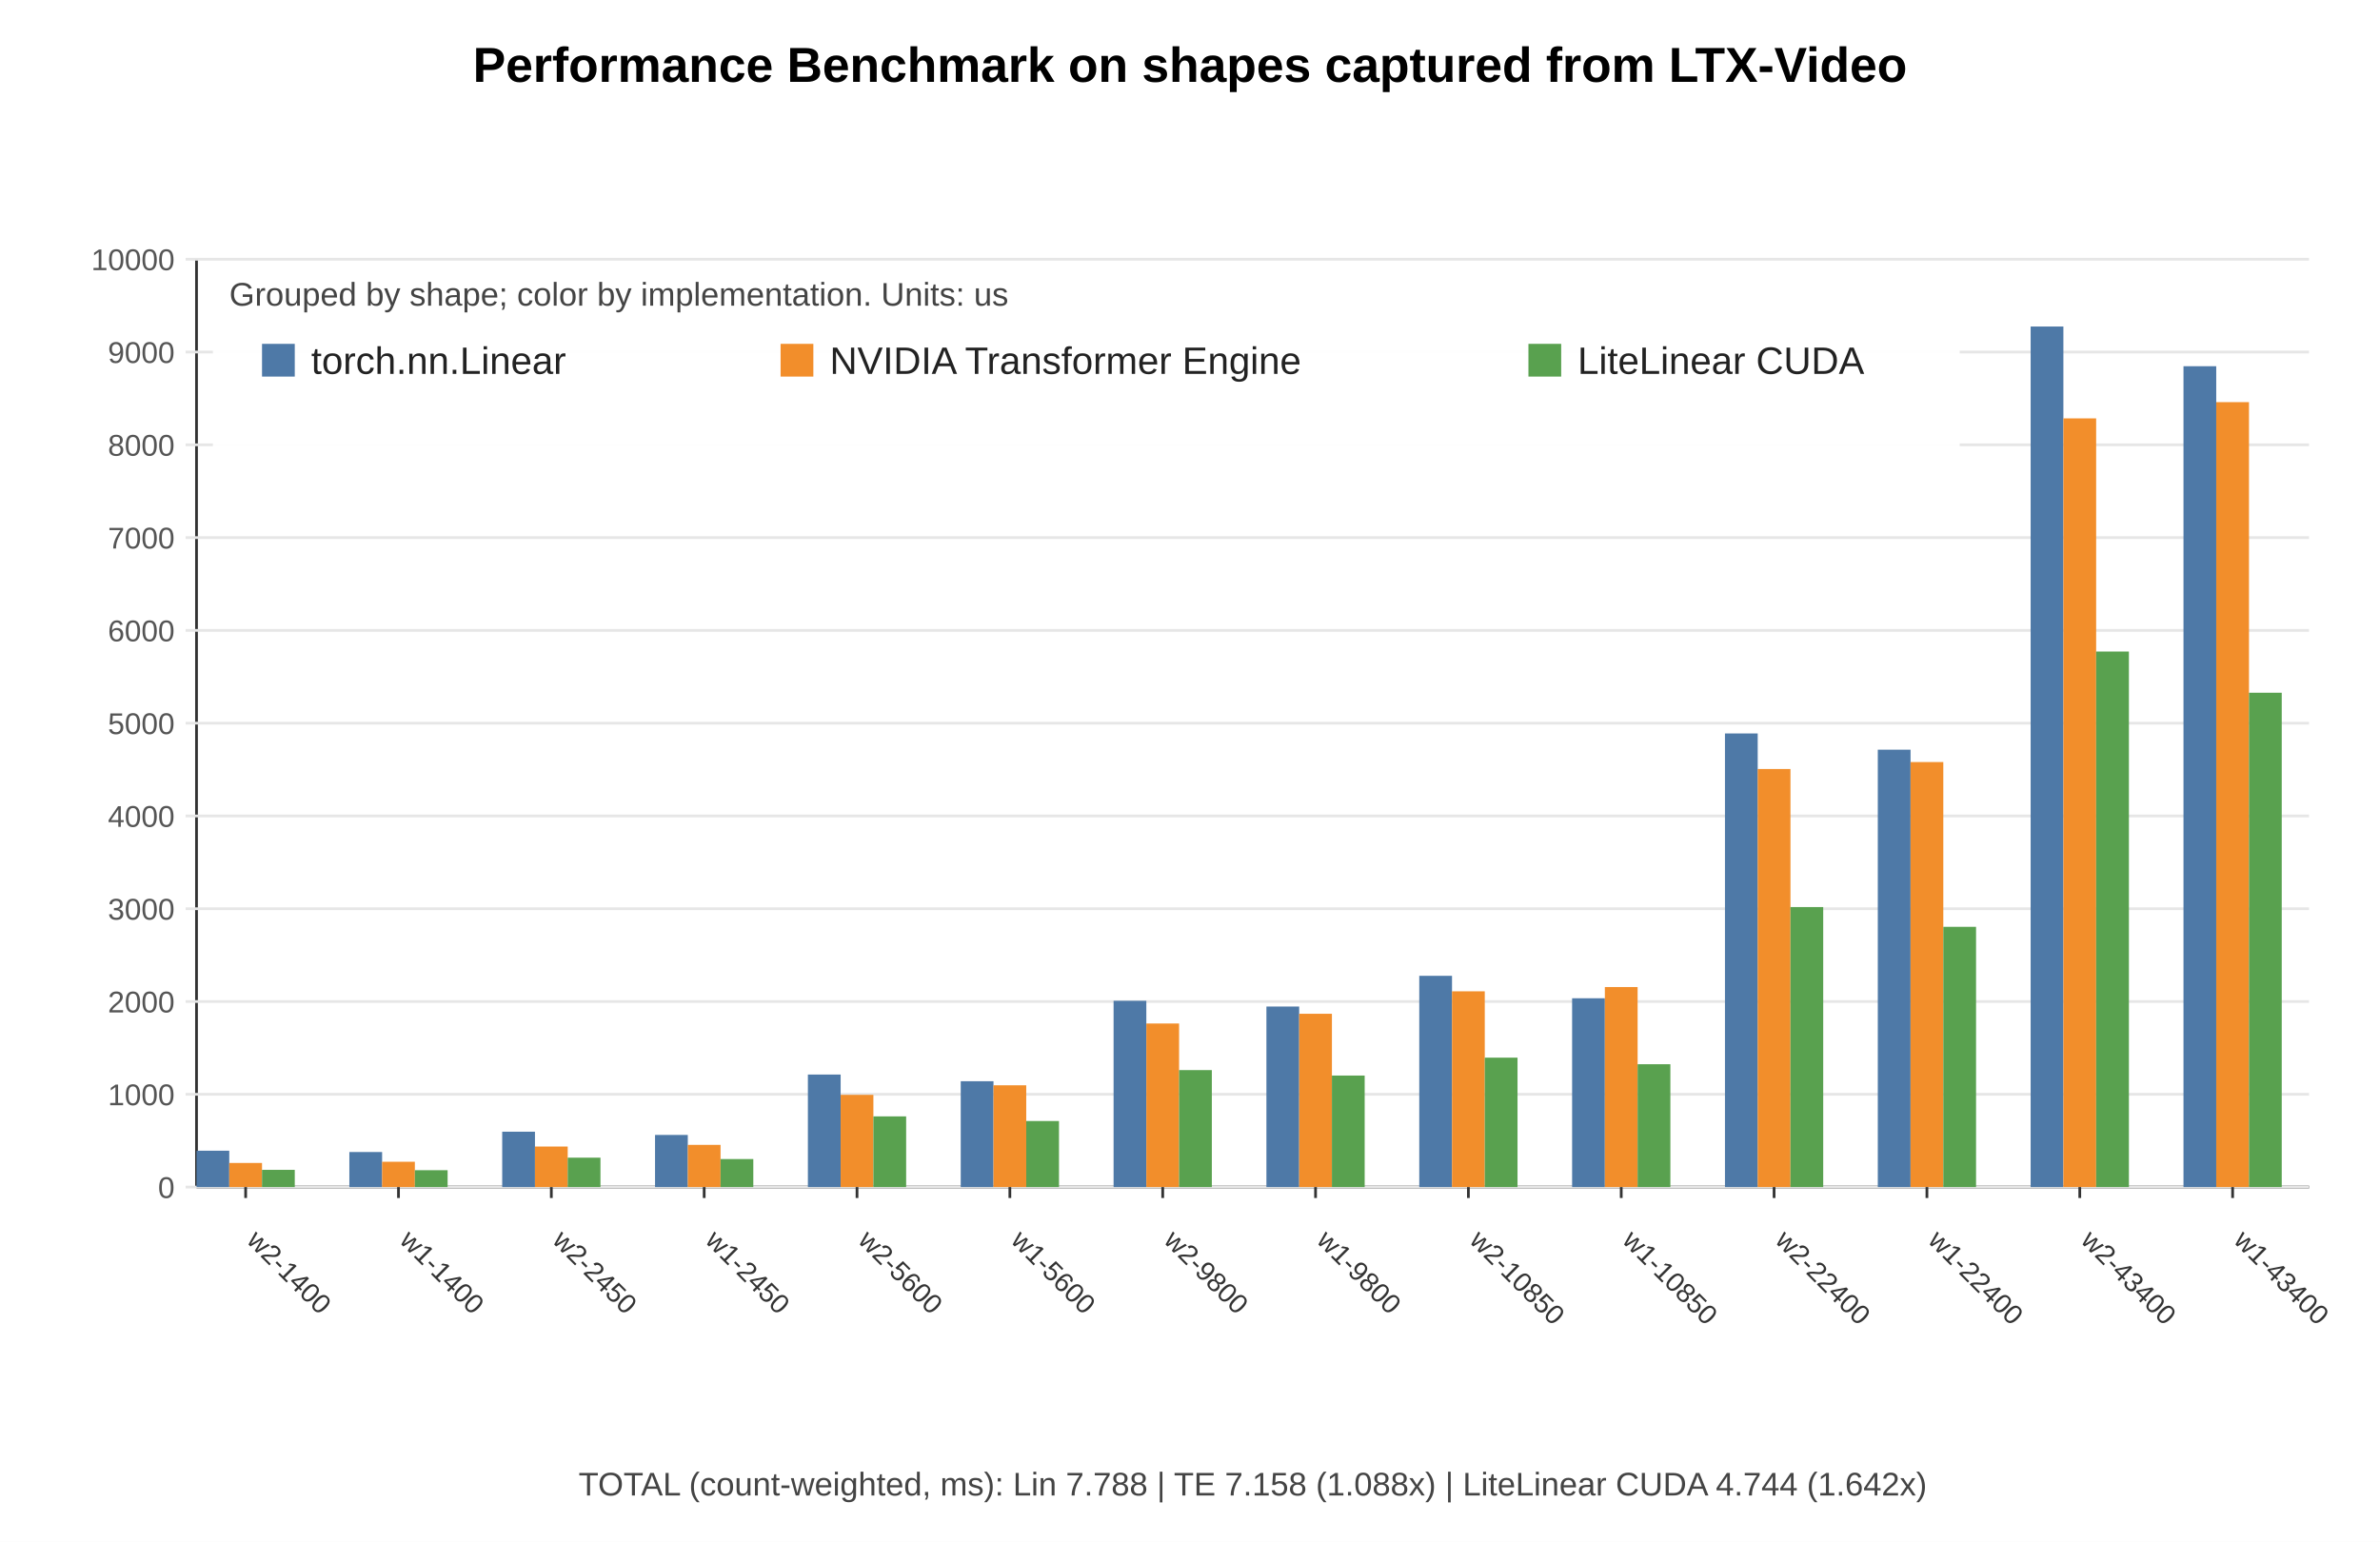
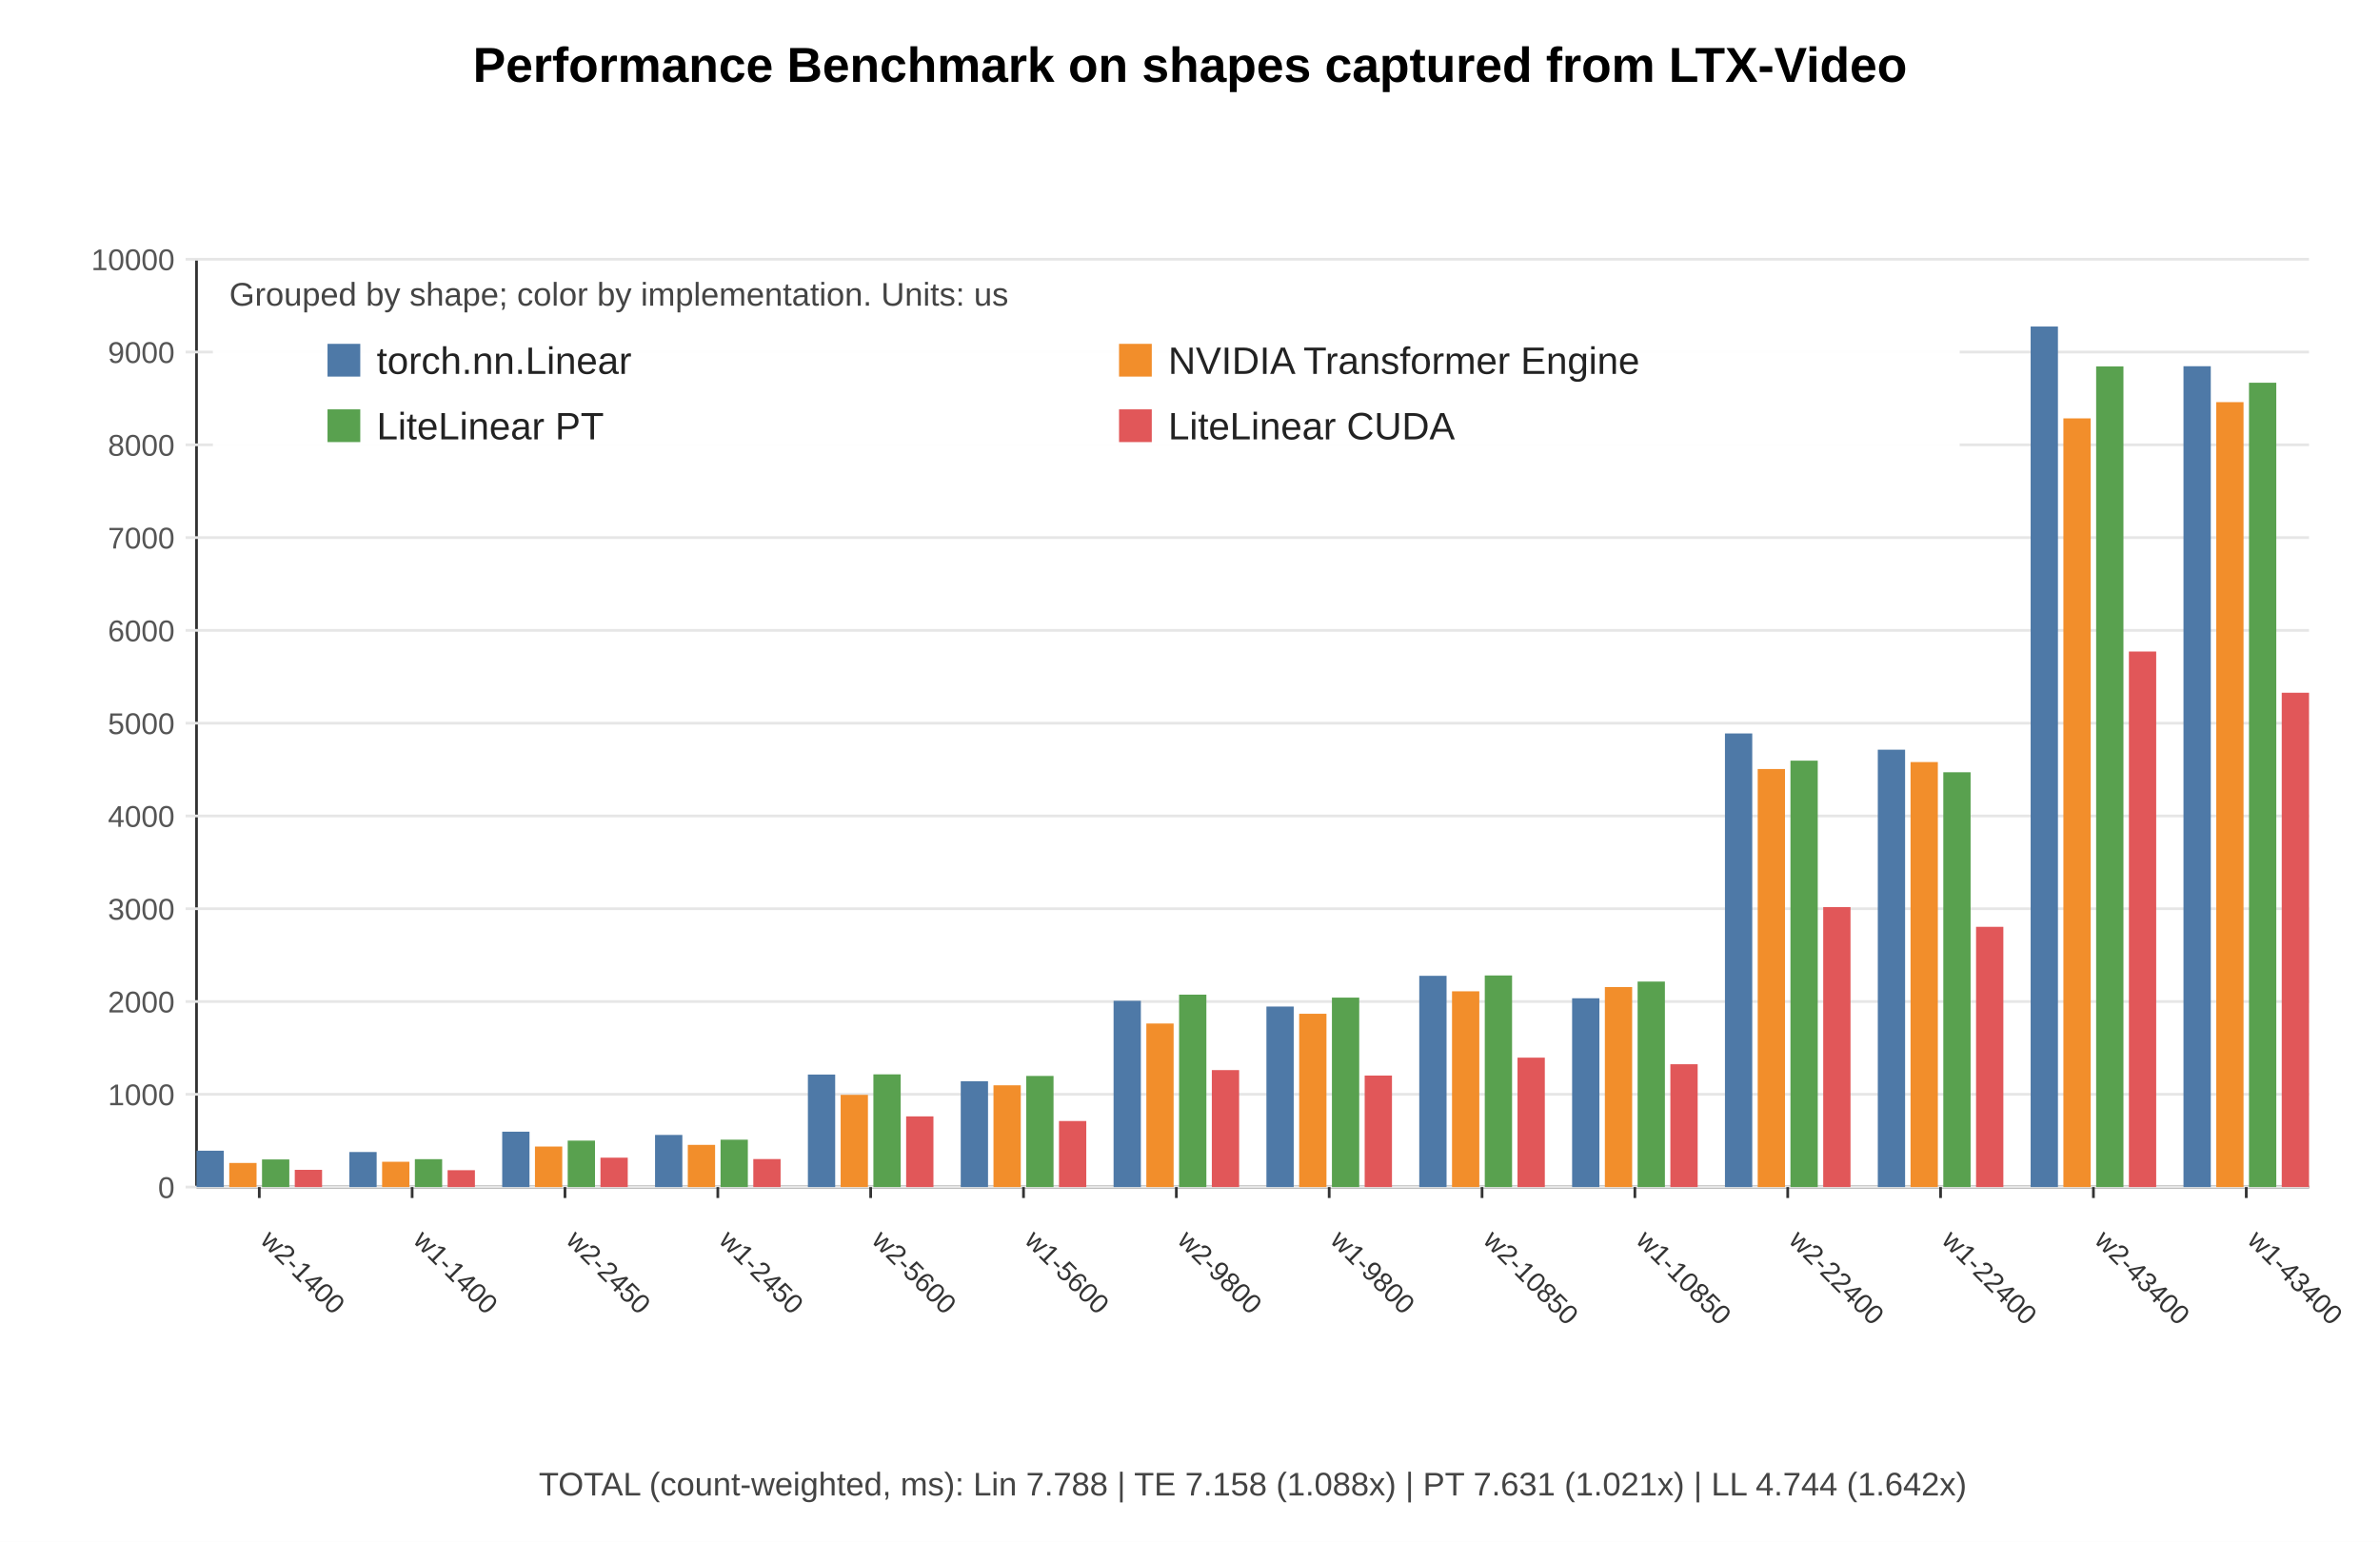
<svg xmlns="http://www.w3.org/2000/svg" width="872" height="565" viewBox="0 0 872 565" role="img" aria-labelledby="title desc">
  <rect width="100%" height="100%" fill="white" />
  <text x="436.0" y="30" text-anchor="middle" font-family="Arial, sans-serif" font-size="18" font-weight="600">Performance Benchmark on shapes captured from LTX-Video</text>
  <line x1="72" y1="95" x2="72" y2="435" stroke="#333" stroke-width="1" />
  <line x1="72" y1="435" x2="846" y2="435" stroke="#333" stroke-width="1" />
  <line x1="68" y1="435.00" x2="846" y2="435.00" stroke="#e6e6e6" stroke-width="1" />
  <text x="64" y="439.00" text-anchor="end" font-family="Arial, sans-serif" font-size="11" fill="#555">0</text>
  <line x1="68" y1="401.00" x2="846" y2="401.00" stroke="#e6e6e6" stroke-width="1" />
  <text x="64" y="405.00" text-anchor="end" font-family="Arial, sans-serif" font-size="11" fill="#555">1000</text>
  <line x1="68" y1="367.00" x2="846" y2="367.00" stroke="#e6e6e6" stroke-width="1" />
  <text x="64" y="371.00" text-anchor="end" font-family="Arial, sans-serif" font-size="11" fill="#555">2000</text>
  <line x1="68" y1="333.00" x2="846" y2="333.00" stroke="#e6e6e6" stroke-width="1" />
  <text x="64" y="337.00" text-anchor="end" font-family="Arial, sans-serif" font-size="11" fill="#555">3000</text>
  <line x1="68" y1="299.00" x2="846" y2="299.00" stroke="#e6e6e6" stroke-width="1" />
  <text x="64" y="303.00" text-anchor="end" font-family="Arial, sans-serif" font-size="11" fill="#555">4000</text>
  <line x1="68" y1="265.00" x2="846" y2="265.00" stroke="#e6e6e6" stroke-width="1" />
  <text x="64" y="269.00" text-anchor="end" font-family="Arial, sans-serif" font-size="11" fill="#555">5000</text>
  <line x1="68" y1="231.00" x2="846" y2="231.00" stroke="#e6e6e6" stroke-width="1" />
  <text x="64" y="235.00" text-anchor="end" font-family="Arial, sans-serif" font-size="11" fill="#555">6000</text>
  <line x1="68" y1="197.00" x2="846" y2="197.00" stroke="#e6e6e6" stroke-width="1" />
  <text x="64" y="201.00" text-anchor="end" font-family="Arial, sans-serif" font-size="11" fill="#555">7000</text>
  <line x1="68" y1="163.00" x2="846" y2="163.00" stroke="#e6e6e6" stroke-width="1" />
  <text x="64" y="167.00" text-anchor="end" font-family="Arial, sans-serif" font-size="11" fill="#555">8000</text>
  <line x1="68" y1="129.00" x2="846" y2="129.00" stroke="#e6e6e6" stroke-width="1" />
  <text x="64" y="133.00" text-anchor="end" font-family="Arial, sans-serif" font-size="11" fill="#555">9000</text>
  <line x1="68" y1="95.00" x2="846" y2="95.00" stroke="#e6e6e6" stroke-width="1" />
  <text x="64" y="99.00" text-anchor="end" font-family="Arial, sans-serif" font-size="11" fill="#555">10000</text>
-   <rect x="72.00" y="421.67" width="12" height="13.33" fill="#4e79a7" />
-   <rect x="84.00" y="426.16" width="12" height="8.84" fill="#f28e2b" />
-   <rect x="96.00" y="428.68" width="12" height="6.32" fill="#59a14f" />
-   <line x1="90.00" y1="435" x2="90.00" y2="439" stroke="#333" stroke-width="1" />
-   <text transform="translate(90.00,455) rotate(45)" text-anchor="start" font-family="Arial, sans-serif" font-size="10" fill="#333">w2-1400</text>
-   <rect x="128.00" y="422.15" width="12" height="12.85" fill="#4e79a7" />
-   <rect x="140.00" y="425.72" width="12" height="9.28" fill="#f28e2b" />
-   <rect x="152.00" y="428.81" width="12" height="6.19" fill="#59a14f" />
-   <line x1="146.00" y1="435" x2="146.00" y2="439" stroke="#333" stroke-width="1" />
-   <text transform="translate(146.00,455) rotate(45)" text-anchor="start" font-family="Arial, sans-serif" font-size="10" fill="#333">w1-1400</text>
-   <rect x="184.00" y="414.70" width="12" height="20.30" fill="#4e79a7" />
-   <rect x="196.00" y="420.14" width="12" height="14.86" fill="#f28e2b" />
-   <rect x="208.00" y="424.22" width="12" height="10.78" fill="#59a14f" />
-   <line x1="202.00" y1="435" x2="202.00" y2="439" stroke="#333" stroke-width="1" />
-   <text transform="translate(202.00,455) rotate(45)" text-anchor="start" font-family="Arial, sans-serif" font-size="10" fill="#333">w2-2450</text>
-   <rect x="240.00" y="415.89" width="12" height="19.11" fill="#4e79a7" />
-   <rect x="252.00" y="419.53" width="12" height="15.47" fill="#f28e2b" />
-   <rect x="264.00" y="424.73" width="12" height="10.27" fill="#59a14f" />
-   <line x1="258.00" y1="435" x2="258.00" y2="439" stroke="#333" stroke-width="1" />
-   <text transform="translate(258.00,455) rotate(45)" text-anchor="start" font-family="Arial, sans-serif" font-size="10" fill="#333">w1-2450</text>
-   <rect x="296.00" y="393.76" width="12" height="41.24" fill="#4e79a7" />
-   <rect x="308.00" y="401.20" width="12" height="33.80" fill="#f28e2b" />
-   <rect x="320.00" y="409.09" width="12" height="25.91" fill="#59a14f" />
-   <line x1="314.00" y1="435" x2="314.00" y2="439" stroke="#333" stroke-width="1" />
-   <text transform="translate(314.00,455) rotate(45)" text-anchor="start" font-family="Arial, sans-serif" font-size="10" fill="#333">w2-5600</text>
-   <rect x="352.00" y="396.21" width="12" height="38.79" fill="#4e79a7" />
-   <rect x="364.00" y="397.70" width="12" height="37.30" fill="#f28e2b" />
-   <rect x="376.00" y="410.79" width="12" height="24.21" fill="#59a14f" />
-   <line x1="370.00" y1="435" x2="370.00" y2="439" stroke="#333" stroke-width="1" />
-   <text transform="translate(370.00,455) rotate(45)" text-anchor="start" font-family="Arial, sans-serif" font-size="10" fill="#333">w1-5600</text>
-   <rect x="408.00" y="366.73" width="12" height="68.27" fill="#4e79a7" />
-   <rect x="420.00" y="375.06" width="12" height="59.94" fill="#f28e2b" />
-   <rect x="432.00" y="392.13" width="12" height="42.87" fill="#59a14f" />
-   <line x1="426.00" y1="435" x2="426.00" y2="439" stroke="#333" stroke-width="1" />
-   <text transform="translate(426.00,455) rotate(45)" text-anchor="start" font-family="Arial, sans-serif" font-size="10" fill="#333">w2-9800</text>
-   <rect x="464.00" y="368.84" width="12" height="66.16" fill="#4e79a7" />
-   <rect x="476.00" y="371.49" width="12" height="63.51" fill="#f28e2b" />
-   <rect x="488.00" y="394.13" width="12" height="40.87" fill="#59a14f" />
-   <line x1="482.00" y1="435" x2="482.00" y2="439" stroke="#333" stroke-width="1" />
-   <text transform="translate(482.00,455) rotate(45)" text-anchor="start" font-family="Arial, sans-serif" font-size="10" fill="#333">w1-9800</text>
-   <rect x="520.00" y="357.58" width="12" height="77.42" fill="#4e79a7" />
-   <rect x="532.00" y="363.26" width="12" height="71.74" fill="#f28e2b" />
-   <rect x="544.00" y="387.57" width="12" height="47.43" fill="#59a14f" />
-   <line x1="538.00" y1="435" x2="538.00" y2="439" stroke="#333" stroke-width="1" />
-   <text transform="translate(538.00,455) rotate(45)" text-anchor="start" font-family="Arial, sans-serif" font-size="10" fill="#333">w2-10850</text>
-   <rect x="576.00" y="365.81" width="12" height="69.19" fill="#4e79a7" />
-   <rect x="588.00" y="361.70" width="12" height="73.30" fill="#f28e2b" />
-   <rect x="600.00" y="389.98" width="12" height="45.02" fill="#59a14f" />
-   <line x1="594.00" y1="435" x2="594.00" y2="439" stroke="#333" stroke-width="1" />
-   <text transform="translate(594.00,455) rotate(45)" text-anchor="start" font-family="Arial, sans-serif" font-size="10" fill="#333">w1-10850</text>
-   <rect x="632.00" y="268.77" width="12" height="166.23" fill="#4e79a7" />
-   <rect x="644.00" y="281.80" width="12" height="153.20" fill="#f28e2b" />
-   <rect x="656.00" y="332.39" width="12" height="102.61" fill="#59a14f" />
-   <line x1="650.00" y1="435" x2="650.00" y2="439" stroke="#333" stroke-width="1" />
-   <text transform="translate(650.00,455) rotate(45)" text-anchor="start" font-family="Arial, sans-serif" font-size="10" fill="#333">w2-22400</text>
-   <rect x="688.00" y="274.72" width="12" height="160.28" fill="#4e79a7" />
-   <rect x="700.00" y="279.25" width="12" height="155.75" fill="#f28e2b" />
-   <rect x="712.00" y="339.63" width="12" height="95.37" fill="#59a14f" />
-   <line x1="706.00" y1="435" x2="706.00" y2="439" stroke="#333" stroke-width="1" />
-   <text transform="translate(706.00,455) rotate(45)" text-anchor="start" font-family="Arial, sans-serif" font-size="10" fill="#333">w1-22400</text>
-   <rect x="744.00" y="119.65" width="12" height="315.35" fill="#4e79a7" />
-   <rect x="756.00" y="153.31" width="12" height="281.69" fill="#f28e2b" />
-   <rect x="768.00" y="238.75" width="12" height="196.25" fill="#59a14f" />
-   <line x1="762.00" y1="435" x2="762.00" y2="439" stroke="#333" stroke-width="1" />
-   <text transform="translate(762.00,455) rotate(45)" text-anchor="start" font-family="Arial, sans-serif" font-size="10" fill="#333">w2-43400</text>
-   <rect x="800.00" y="134.20" width="12" height="300.80" fill="#4e79a7" />
-   <rect x="812.00" y="147.36" width="12" height="287.64" fill="#f28e2b" />
-   <rect x="824.00" y="253.85" width="12" height="181.15" fill="#59a14f" />
-   <line x1="818.00" y1="435" x2="818.00" y2="439" stroke="#333" stroke-width="1" />
-   <text transform="translate(818.00,455) rotate(45)" text-anchor="start" font-family="Arial, sans-serif" font-size="10" fill="#333">w1-43400</text>
+   <rect x="72.00" y="421.67" width="10" height="13.33" fill="#4e79a7" />
+   <rect x="84.00" y="426.16" width="10" height="8.84" fill="#f28e2b" />
+   <rect x="96.00" y="424.87" width="10" height="10.13" fill="#59a14f" />
+   <rect x="108.00" y="428.68" width="10" height="6.32" fill="#e15759" />
+   <line x1="95.00" y1="435" x2="95.00" y2="439" stroke="#333" stroke-width="1" />
+   <text transform="translate(95.00,455) rotate(45)" text-anchor="start" font-family="Arial, sans-serif" font-size="10" fill="#333">w2-1400</text>
+   <rect x="128.00" y="422.15" width="10" height="12.85" fill="#4e79a7" />
+   <rect x="140.00" y="425.72" width="10" height="9.28" fill="#f28e2b" />
+   <rect x="152.00" y="424.77" width="10" height="10.23" fill="#59a14f" />
+   <rect x="164.00" y="428.81" width="10" height="6.19" fill="#e15759" />
+   <line x1="151.00" y1="435" x2="151.00" y2="439" stroke="#333" stroke-width="1" />
+   <text transform="translate(151.00,455) rotate(45)" text-anchor="start" font-family="Arial, sans-serif" font-size="10" fill="#333">w1-1400</text>
+   <rect x="184.00" y="414.70" width="10" height="20.30" fill="#4e79a7" />
+   <rect x="196.00" y="420.14" width="10" height="14.86" fill="#f28e2b" />
+   <rect x="208.00" y="417.97" width="10" height="17.03" fill="#59a14f" />
+   <rect x="220.00" y="424.22" width="10" height="10.78" fill="#e15759" />
+   <line x1="207.00" y1="435" x2="207.00" y2="439" stroke="#333" stroke-width="1" />
+   <text transform="translate(207.00,455) rotate(45)" text-anchor="start" font-family="Arial, sans-serif" font-size="10" fill="#333">w2-2450</text>
+   <rect x="240.00" y="415.89" width="10" height="19.11" fill="#4e79a7" />
+   <rect x="252.00" y="419.53" width="10" height="15.47" fill="#f28e2b" />
+   <rect x="264.00" y="417.63" width="10" height="17.37" fill="#59a14f" />
+   <rect x="276.00" y="424.73" width="10" height="10.27" fill="#e15759" />
+   <line x1="263.00" y1="435" x2="263.00" y2="439" stroke="#333" stroke-width="1" />
+   <text transform="translate(263.00,455) rotate(45)" text-anchor="start" font-family="Arial, sans-serif" font-size="10" fill="#333">w1-2450</text>
+   <rect x="296.00" y="393.76" width="10" height="41.24" fill="#4e79a7" />
+   <rect x="308.00" y="401.20" width="10" height="33.80" fill="#f28e2b" />
+   <rect x="320.00" y="393.69" width="10" height="41.31" fill="#59a14f" />
+   <rect x="332.00" y="409.09" width="10" height="25.91" fill="#e15759" />
+   <line x1="319.00" y1="435" x2="319.00" y2="439" stroke="#333" stroke-width="1" />
+   <text transform="translate(319.00,455) rotate(45)" text-anchor="start" font-family="Arial, sans-serif" font-size="10" fill="#333">w2-5600</text>
+   <rect x="352.00" y="396.21" width="10" height="38.79" fill="#4e79a7" />
+   <rect x="364.00" y="397.70" width="10" height="37.30" fill="#f28e2b" />
+   <rect x="376.00" y="394.27" width="10" height="40.73" fill="#59a14f" />
+   <rect x="388.00" y="410.79" width="10" height="24.21" fill="#e15759" />
+   <line x1="375.00" y1="435" x2="375.00" y2="439" stroke="#333" stroke-width="1" />
+   <text transform="translate(375.00,455) rotate(45)" text-anchor="start" font-family="Arial, sans-serif" font-size="10" fill="#333">w1-5600</text>
+   <rect x="408.00" y="366.73" width="10" height="68.27" fill="#4e79a7" />
+   <rect x="420.00" y="375.06" width="10" height="59.94" fill="#f28e2b" />
+   <rect x="432.00" y="364.48" width="10" height="70.52" fill="#59a14f" />
+   <rect x="444.00" y="392.13" width="10" height="42.87" fill="#e15759" />
+   <line x1="431.00" y1="435" x2="431.00" y2="439" stroke="#333" stroke-width="1" />
+   <text transform="translate(431.00,455) rotate(45)" text-anchor="start" font-family="Arial, sans-serif" font-size="10" fill="#333">w2-9800</text>
+   <rect x="464.00" y="368.84" width="10" height="66.16" fill="#4e79a7" />
+   <rect x="476.00" y="371.49" width="10" height="63.51" fill="#f28e2b" />
+   <rect x="488.00" y="365.57" width="10" height="69.43" fill="#59a14f" />
+   <rect x="500.00" y="394.13" width="10" height="40.87" fill="#e15759" />
+   <line x1="487.00" y1="435" x2="487.00" y2="439" stroke="#333" stroke-width="1" />
+   <text transform="translate(487.00,455) rotate(45)" text-anchor="start" font-family="Arial, sans-serif" font-size="10" fill="#333">w1-9800</text>
+   <rect x="520.00" y="357.58" width="10" height="77.42" fill="#4e79a7" />
+   <rect x="532.00" y="363.26" width="10" height="71.74" fill="#f28e2b" />
+   <rect x="544.00" y="357.45" width="10" height="77.55" fill="#59a14f" />
+   <rect x="556.00" y="387.57" width="10" height="47.43" fill="#e15759" />
+   <line x1="543.00" y1="435" x2="543.00" y2="439" stroke="#333" stroke-width="1" />
+   <text transform="translate(543.00,455) rotate(45)" text-anchor="start" font-family="Arial, sans-serif" font-size="10" fill="#333">w2-10850</text>
+   <rect x="576.00" y="365.81" width="10" height="69.19" fill="#4e79a7" />
+   <rect x="588.00" y="361.70" width="10" height="73.30" fill="#f28e2b" />
+   <rect x="600.00" y="359.69" width="10" height="75.31" fill="#59a14f" />
+   <rect x="612.00" y="389.98" width="10" height="45.02" fill="#e15759" />
+   <line x1="599.00" y1="435" x2="599.00" y2="439" stroke="#333" stroke-width="1" />
+   <text transform="translate(599.00,455) rotate(45)" text-anchor="start" font-family="Arial, sans-serif" font-size="10" fill="#333">w1-10850</text>
+   <rect x="632.00" y="268.77" width="10" height="166.23" fill="#4e79a7" />
+   <rect x="644.00" y="281.80" width="10" height="153.20" fill="#f28e2b" />
+   <rect x="656.00" y="278.74" width="10" height="156.26" fill="#59a14f" />
+   <rect x="668.00" y="332.39" width="10" height="102.61" fill="#e15759" />
+   <line x1="655.00" y1="435" x2="655.00" y2="439" stroke="#333" stroke-width="1" />
+   <text transform="translate(655.00,455) rotate(45)" text-anchor="start" font-family="Arial, sans-serif" font-size="10" fill="#333">w2-22400</text>
+   <rect x="688.00" y="274.72" width="10" height="160.28" fill="#4e79a7" />
+   <rect x="700.00" y="279.25" width="10" height="155.75" fill="#f28e2b" />
+   <rect x="712.00" y="282.99" width="10" height="152.01" fill="#59a14f" />
+   <rect x="724.00" y="339.63" width="10" height="95.37" fill="#e15759" />
+   <line x1="711.00" y1="435" x2="711.00" y2="439" stroke="#333" stroke-width="1" />
+   <text transform="translate(711.00,455) rotate(45)" text-anchor="start" font-family="Arial, sans-serif" font-size="10" fill="#333">w1-22400</text>
+   <rect x="744.00" y="119.65" width="10" height="315.35" fill="#4e79a7" />
+   <rect x="756.00" y="153.31" width="10" height="281.69" fill="#f28e2b" />
+   <rect x="768.00" y="134.27" width="10" height="300.73" fill="#59a14f" />
+   <rect x="780.00" y="238.75" width="10" height="196.25" fill="#e15759" />
+   <line x1="767.00" y1="435" x2="767.00" y2="439" stroke="#333" stroke-width="1" />
+   <text transform="translate(767.00,455) rotate(45)" text-anchor="start" font-family="Arial, sans-serif" font-size="10" fill="#333">w2-43400</text>
+   <rect x="800.00" y="134.20" width="10" height="300.80" fill="#4e79a7" />
+   <rect x="812.00" y="147.36" width="10" height="287.64" fill="#f28e2b" />
+   <rect x="824.00" y="140.25" width="10" height="294.75" fill="#59a14f" />
+   <rect x="836.00" y="253.85" width="10" height="181.15" fill="#e15759" />
+   <line x1="823.00" y1="435" x2="823.00" y2="439" stroke="#333" stroke-width="1" />
+   <text transform="translate(823.00,455) rotate(45)" text-anchor="start" font-family="Arial, sans-serif" font-size="10" fill="#333">w1-43400</text>
  <rect x="78" y="100" width="640" height="72" fill="white" fill-opacity="0.95" />
  <text x="84" y="112" font-family="Arial, sans-serif" font-size="12" fill="#444">Grouped by shape; color by implementation. Units: us</text>
-   <rect x="96" y="126" width="12" height="12" fill="#4e79a7" />
-   <text x="114" y="137" font-family="Arial, sans-serif" font-size="14" fill="#222">torch.nn.Linear</text>
-   <rect x="286" y="126" width="12" height="12" fill="#f28e2b" />
-   <text x="304" y="137" font-family="Arial, sans-serif" font-size="14" fill="#222">NVIDIA Transformer Engine</text>
-   <rect x="560" y="126" width="12" height="12" fill="#59a14f" />
-   <text x="578" y="137" font-family="Arial, sans-serif" font-size="14" fill="#222">LiteLinear CUDA</text>
-   <text x="459" y="548" text-anchor="middle" font-family="Arial, sans-serif" font-size="12" fill="#444">TOTAL (count-weighted, ms): Lin 7.788 | TE 7.158 (1.088x) | LiteLinear CUDA 4.744 (1.642x)</text>
+   <rect x="120" y="126" width="12" height="12" fill="#4e79a7" />
+   <text x="138" y="137" font-family="Arial, sans-serif" font-size="14" fill="#222">torch.nn.Linear</text>
+   <rect x="410" y="126" width="12" height="12" fill="#f28e2b" />
+   <text x="428" y="137" font-family="Arial, sans-serif" font-size="14" fill="#222">NVIDIA Transformer Engine</text>
+   <rect x="120" y="150" width="12" height="12" fill="#59a14f" />
+   <text x="138" y="161" font-family="Arial, sans-serif" font-size="14" fill="#222">LiteLinear PT</text>
+   <rect x="410" y="150" width="12" height="12" fill="#e15759" />
+   <text x="428" y="161" font-family="Arial, sans-serif" font-size="14" fill="#222">LiteLinear CUDA</text>
+   <text x="459" y="548" text-anchor="middle" font-family="Arial, sans-serif" font-size="12" fill="#444">TOTAL (count-weighted, ms): Lin 7.788 | TE 7.158 (1.088x) | PT 7.631 (1.021x) | LL 4.744 (1.642x)</text>
</svg>
